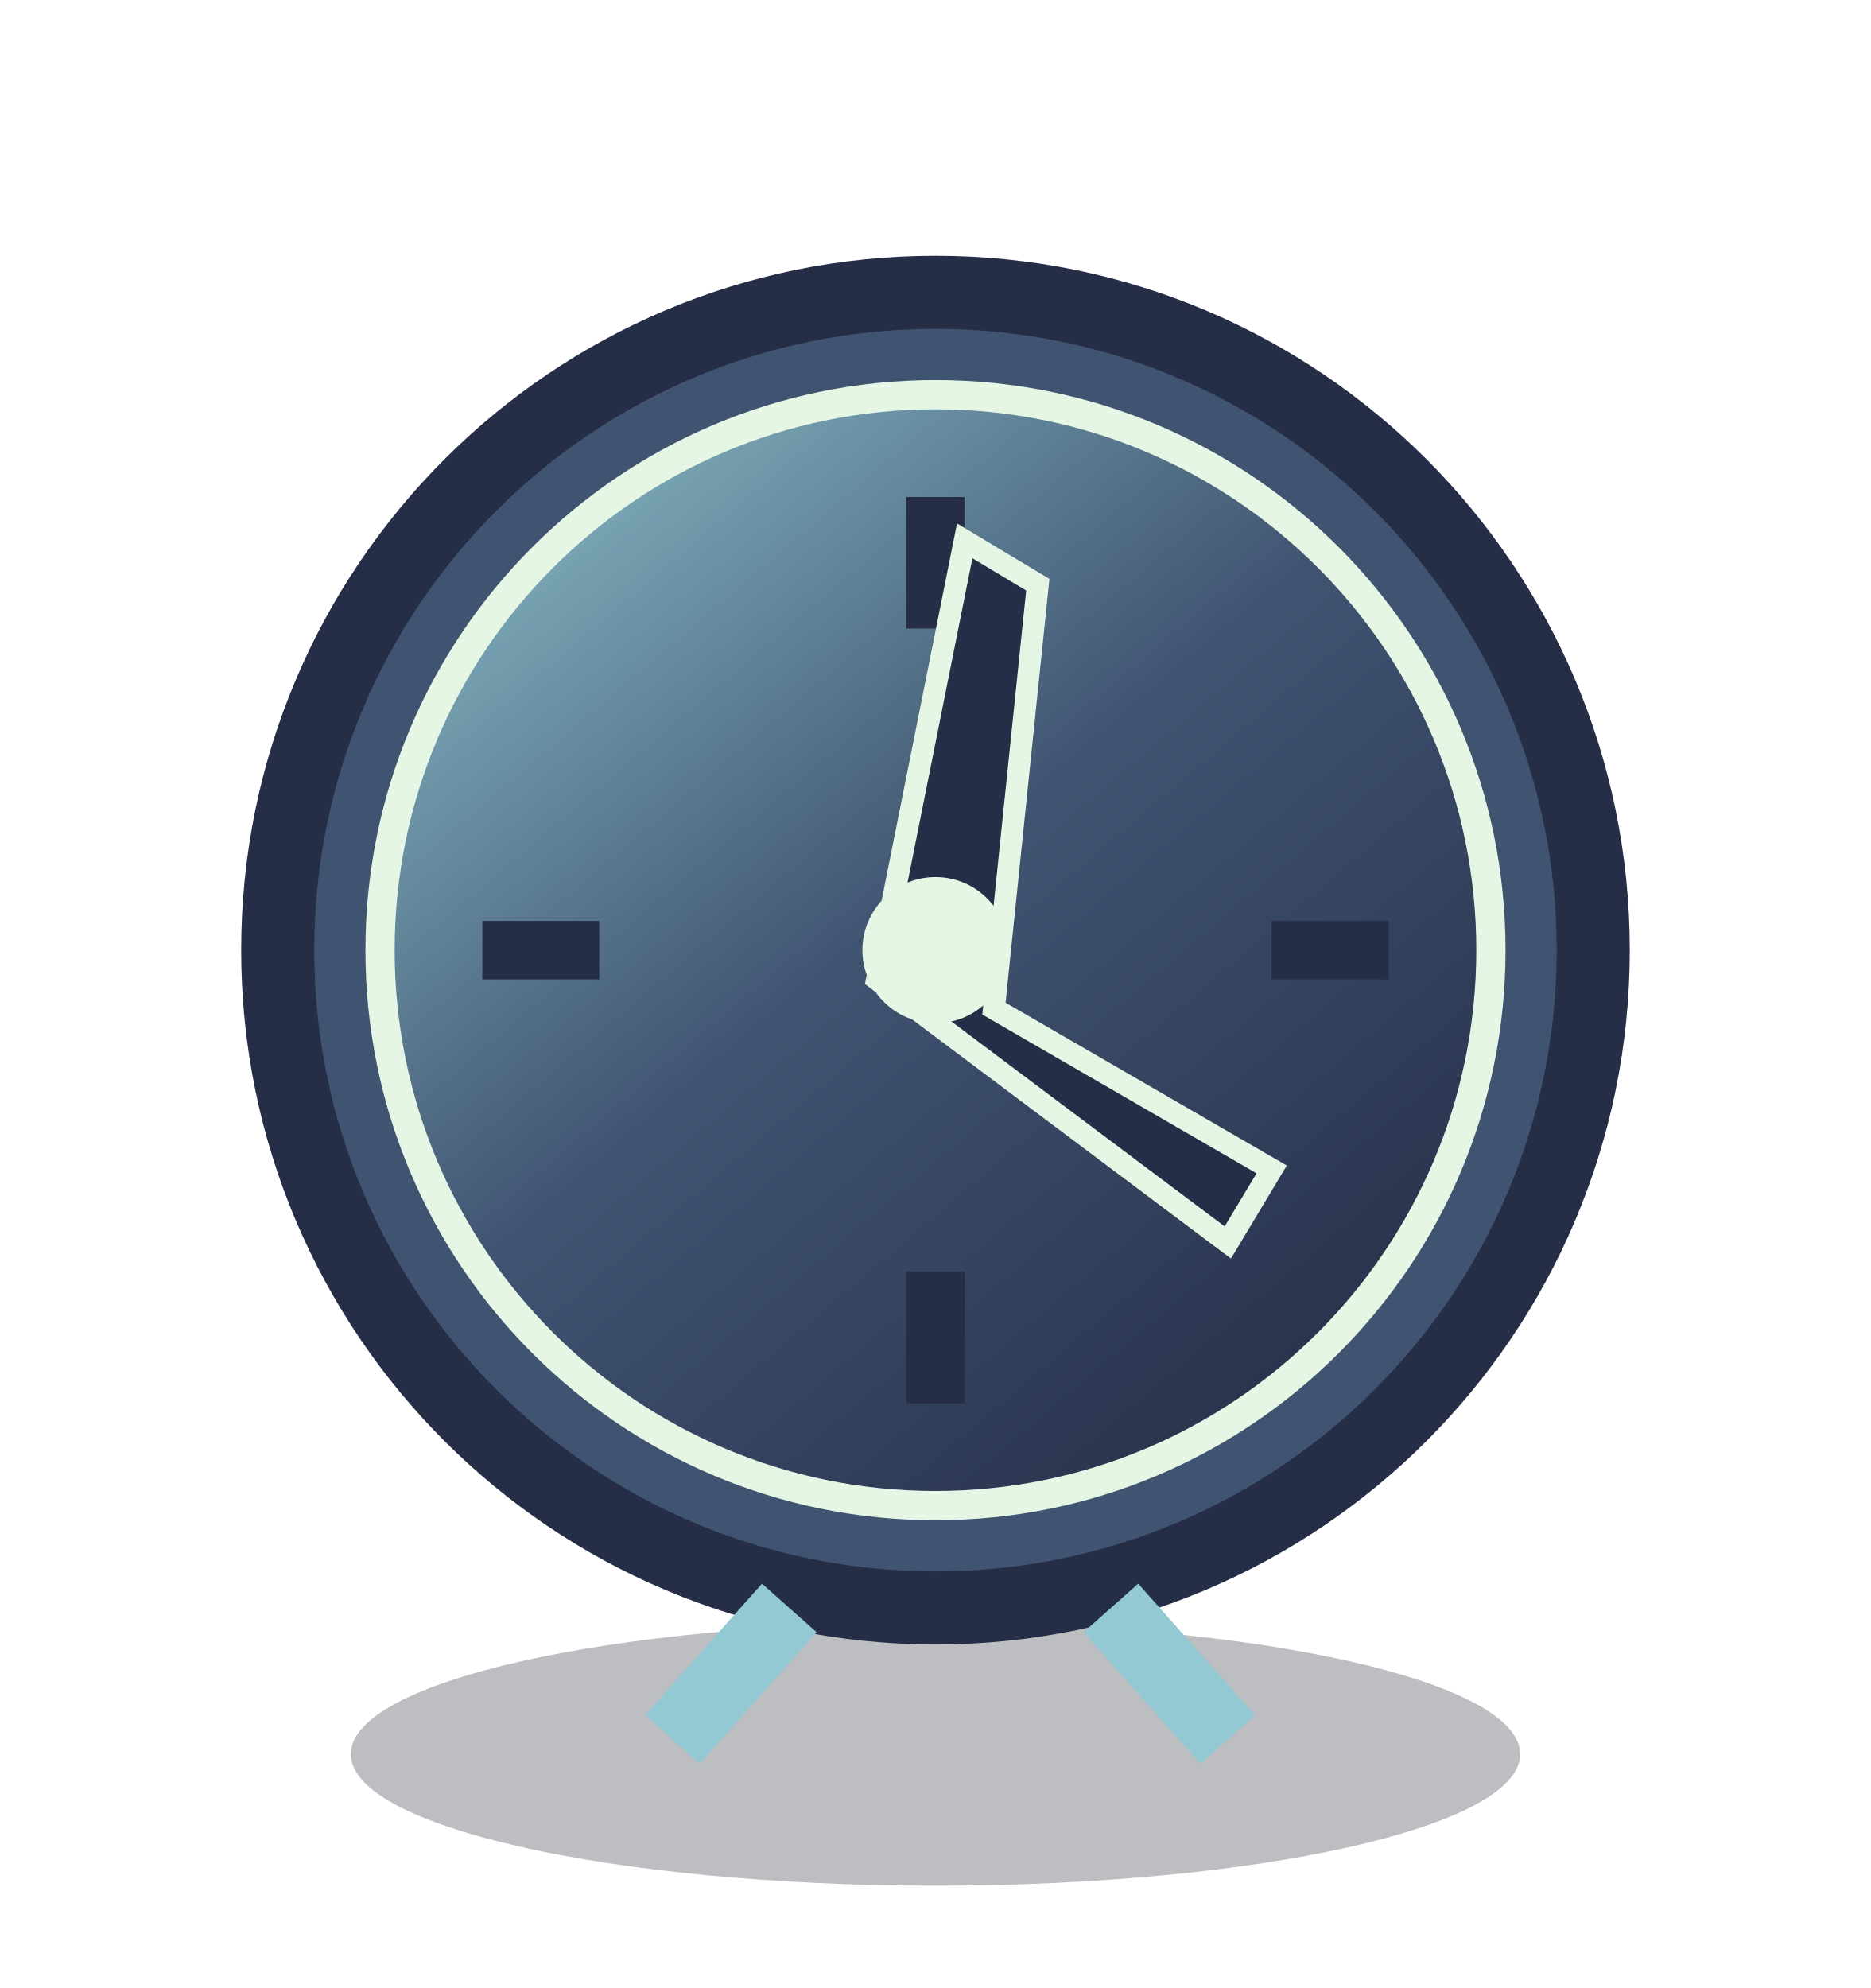
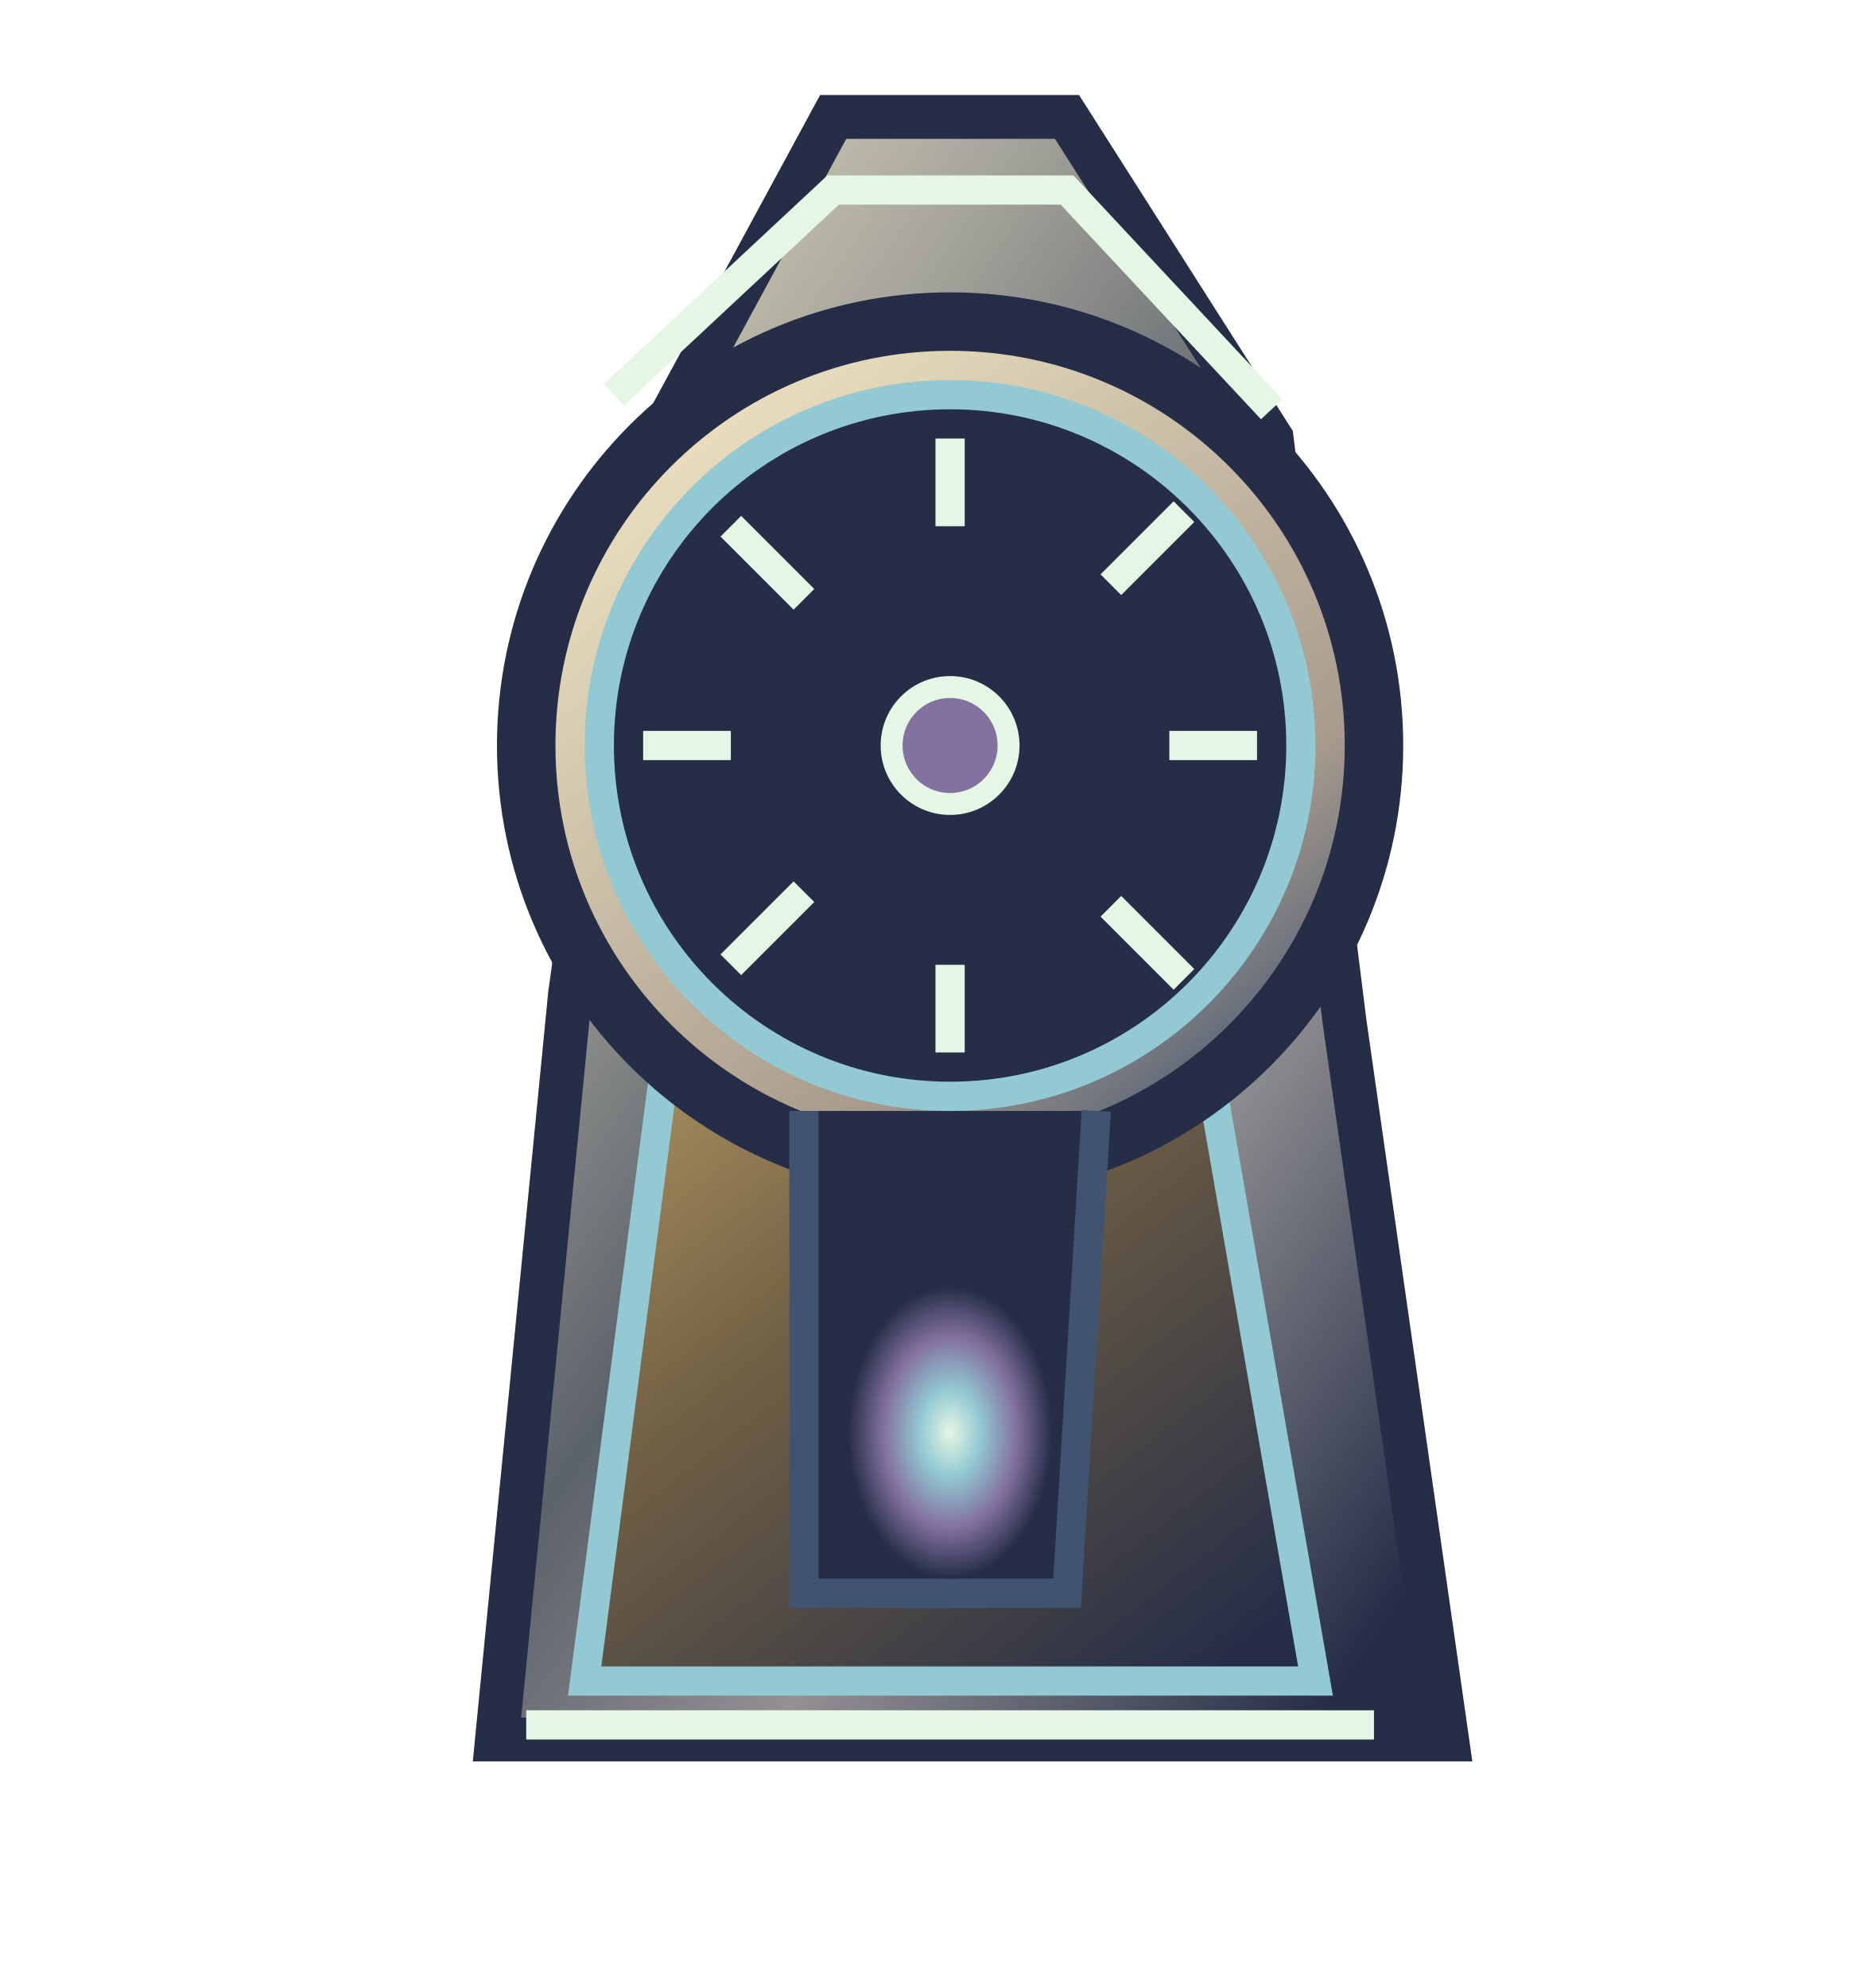
<svg xmlns="http://www.w3.org/2000/svg" viewBox="-64 -116 128 136">
  <defs>
    <linearGradient id="body" x1="0" y1="0" x2=".85" y2="1">
      <stop stop-color="#92c9d2" />
      <stop offset=".5" stop-color="#405471" />
      <stop offset="1" stop-color="#252d47" />
    </linearGradient>
+     <linearGradient id="wood" x1="0" y1="0" x2=".85" y2="1">
+       <stop stop-color="#b59a64" />
+       <stop offset=".42" stop-color="#716044" />
+       <stop offset="1" stop-color="#252d47" />
+     </linearGradient>
+     <linearGradient id="leaf" x1="0" y1="0" x2=".8" y2="1">
+       <stop stop-color="#e5f6e4" />
+       <stop offset=".35" stop-color="#92c9d2" />
+       <stop offset="1" stop-color="#405471" />
+     </linearGradient>
+     <linearGradient id="metal" x1="0" y1="0" x2=".85" y2="1">
+       <stop stop-color="#ece2c5" />
+       <stop offset=".28" stop-color="#a5a49b" />
+       <stop offset=".52" stop-color="#5c626b" />
+       <stop offset=".72" stop-color="#929193" />
+       <stop offset="1" stop-color="#252d47" />
+     </linearGradient>
+     <linearGradient id="bone" x1="0" y1="0" x2=".8" y2="1">
+       <stop stop-color="#fff1ce" />
+       <stop offset=".38" stop-color="#d2c7ad" />
+       <stop offset=".76" stop-color="#a89b8d" />
+       <stop offset="1" stop-color="#405471" />
+     </linearGradient>
+     <radialGradient id="core">
+       <stop stop-color="#e5f6e4" />
+       <stop offset=".3" stop-color="#92c9d2" />
+       <stop offset=".65" stop-color="#83719f" />
+       <stop offset="1" stop-color="#252d47" />
+     </radialGradient>
+     <radialGradient id="void">
+       <stop stop-color="#83719f" />
+       <stop offset=".42" stop-color="#405471" />
+       <stop offset="1" stop-color="#111621" />
+     </radialGradient>
+     <linearGradient id="spirit" x1="0" y1="0" x2=".35" y2="1">
+       <stop stop-color="#e5f6e4" />
+       <stop offset=".32" stop-color="#92c9d2" />
+       <stop offset=".68" stop-color="#83719f" />
+       <stop offset="1" stop-color="#405471" stop-opacity=".12" />
+     </linearGradient>
  </defs>
-   <ellipse cx="0" cy="4" rx="40" ry="9" fill="#101421" opacity=".28" />
-   <circle cx="0" cy="-51" r="45" fill="#405471" stroke="#252d47" stroke-width="5" />
-   <circle cx="0" cy="-51" r="38" fill="url(#body)" stroke="#e5f6e4" stroke-width="2" />
-   <path d="M0-82L0-73M31-51L23-51M0-20L0-29M-31-51L-23-51" stroke="#252d47" stroke-width="4" />
-   <path d="M-4-49L2-79L7-76L4-47L23-36L20-31Z" fill="#252d47" stroke="#e5f6e4" stroke-width="1.5" />
-   <circle cx="0" cy="-51" r="5" fill="#e5f6e4" />
-   <path d="M-10-6L-18 3M12-6L20 3" stroke="#92c9d2" stroke-width="5" />
+   <path d="M-30 3L-25-48L-20-84L-7-108L9-108L23-86L28-46L35 3Z" fill="url(#metal)" stroke="#252d47" stroke-width="3" />
+   <path d="M-24-1L-18-47L18-47L26-1Z" fill="url(#wood)" stroke="#92c9d2" stroke-width="2" />
+   <circle cx="1" cy="-65" r="29" fill="url(#bone)" stroke="#252d47" stroke-width="4" />
+   <circle cx="1" cy="-65" r="24" fill="#252d47" stroke="#92c9d2" stroke-width="2" />
+   <path d="M1-86L1-80M1-50L1-44M-20-65L-14-65M16-65L22-65M-14-80L-9-75M12-54L17-49M-14-50L-9-55M12-76L17-81" stroke="#e5f6e4" stroke-width="2" />
+   <circle cx="1" cy="-65" r="4" fill="#83719f" stroke="#e5f6e4" stroke-width="1.5" />
+   <path d="M-9-40L-9-7L9-7L11-40" fill="#252d47" stroke="#405471" stroke-width="2" />
+   <ellipse cx="1" cy="-18" rx="7" ry="10" fill="url(#core)" />
+   <path d="M-22-89L-7-103L9-103L23-88M-28 2L30 2" fill="none" stroke="#e5f6e4" stroke-width="2" />
</svg>
